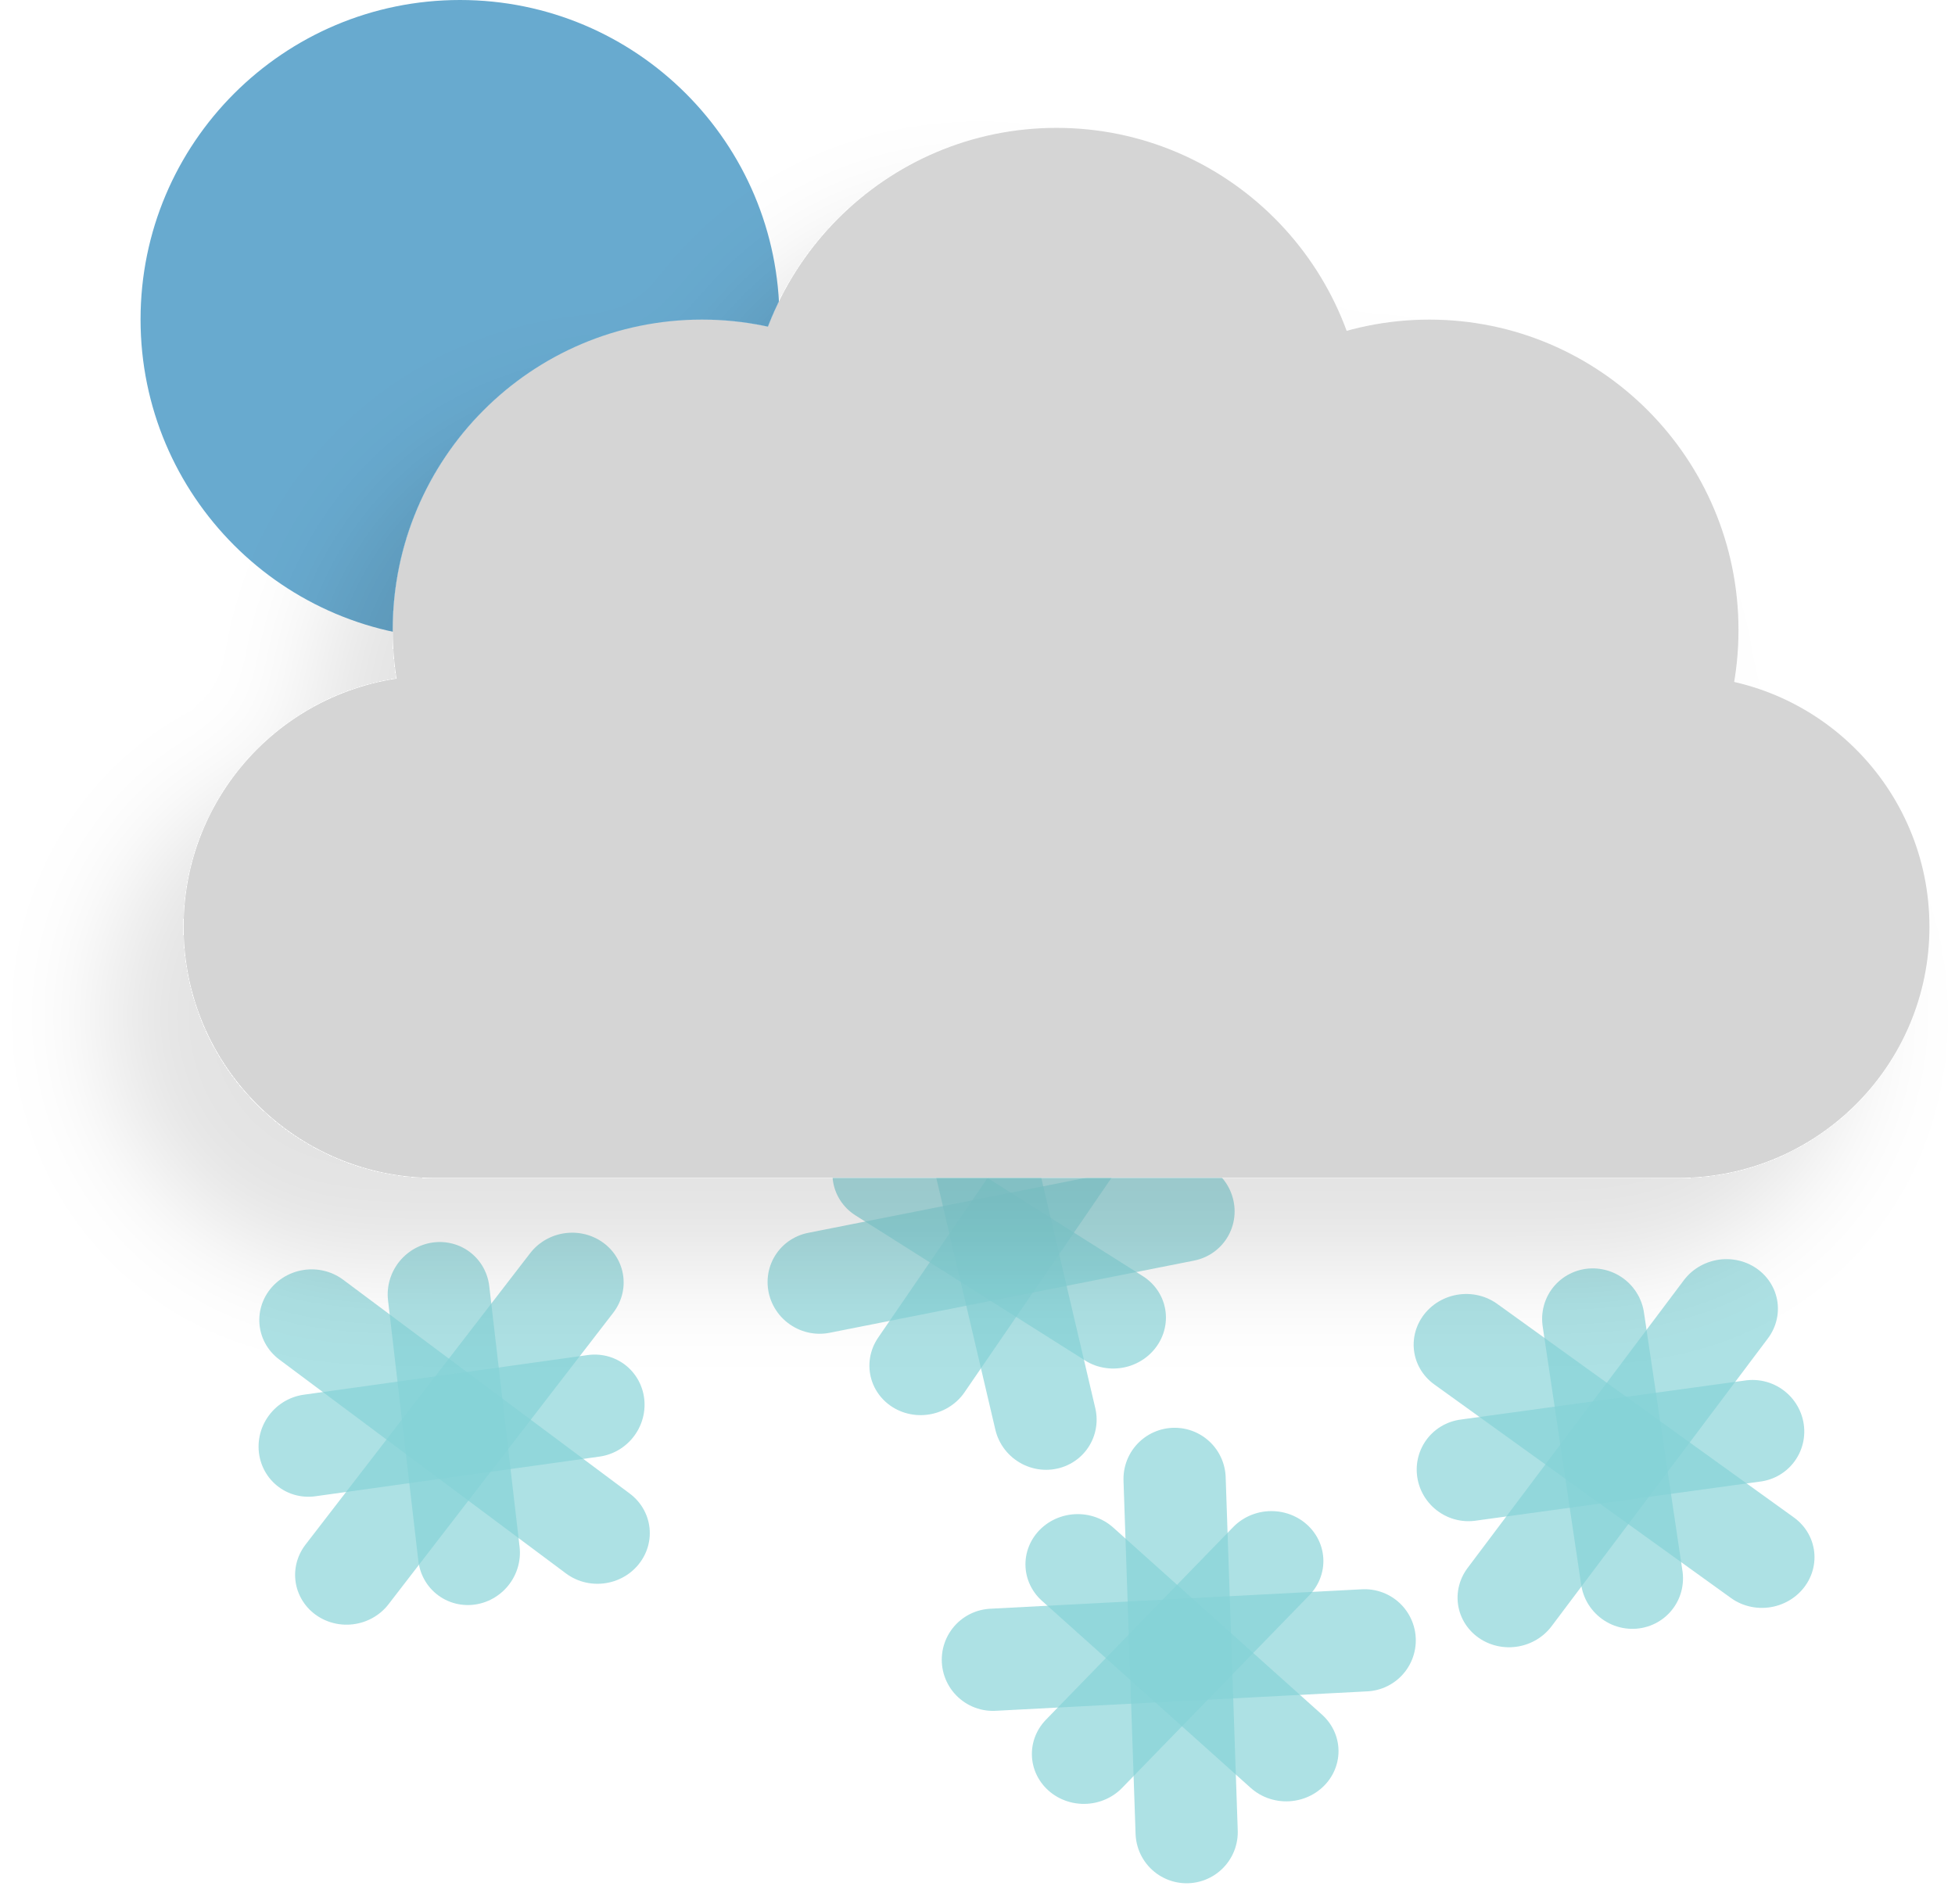
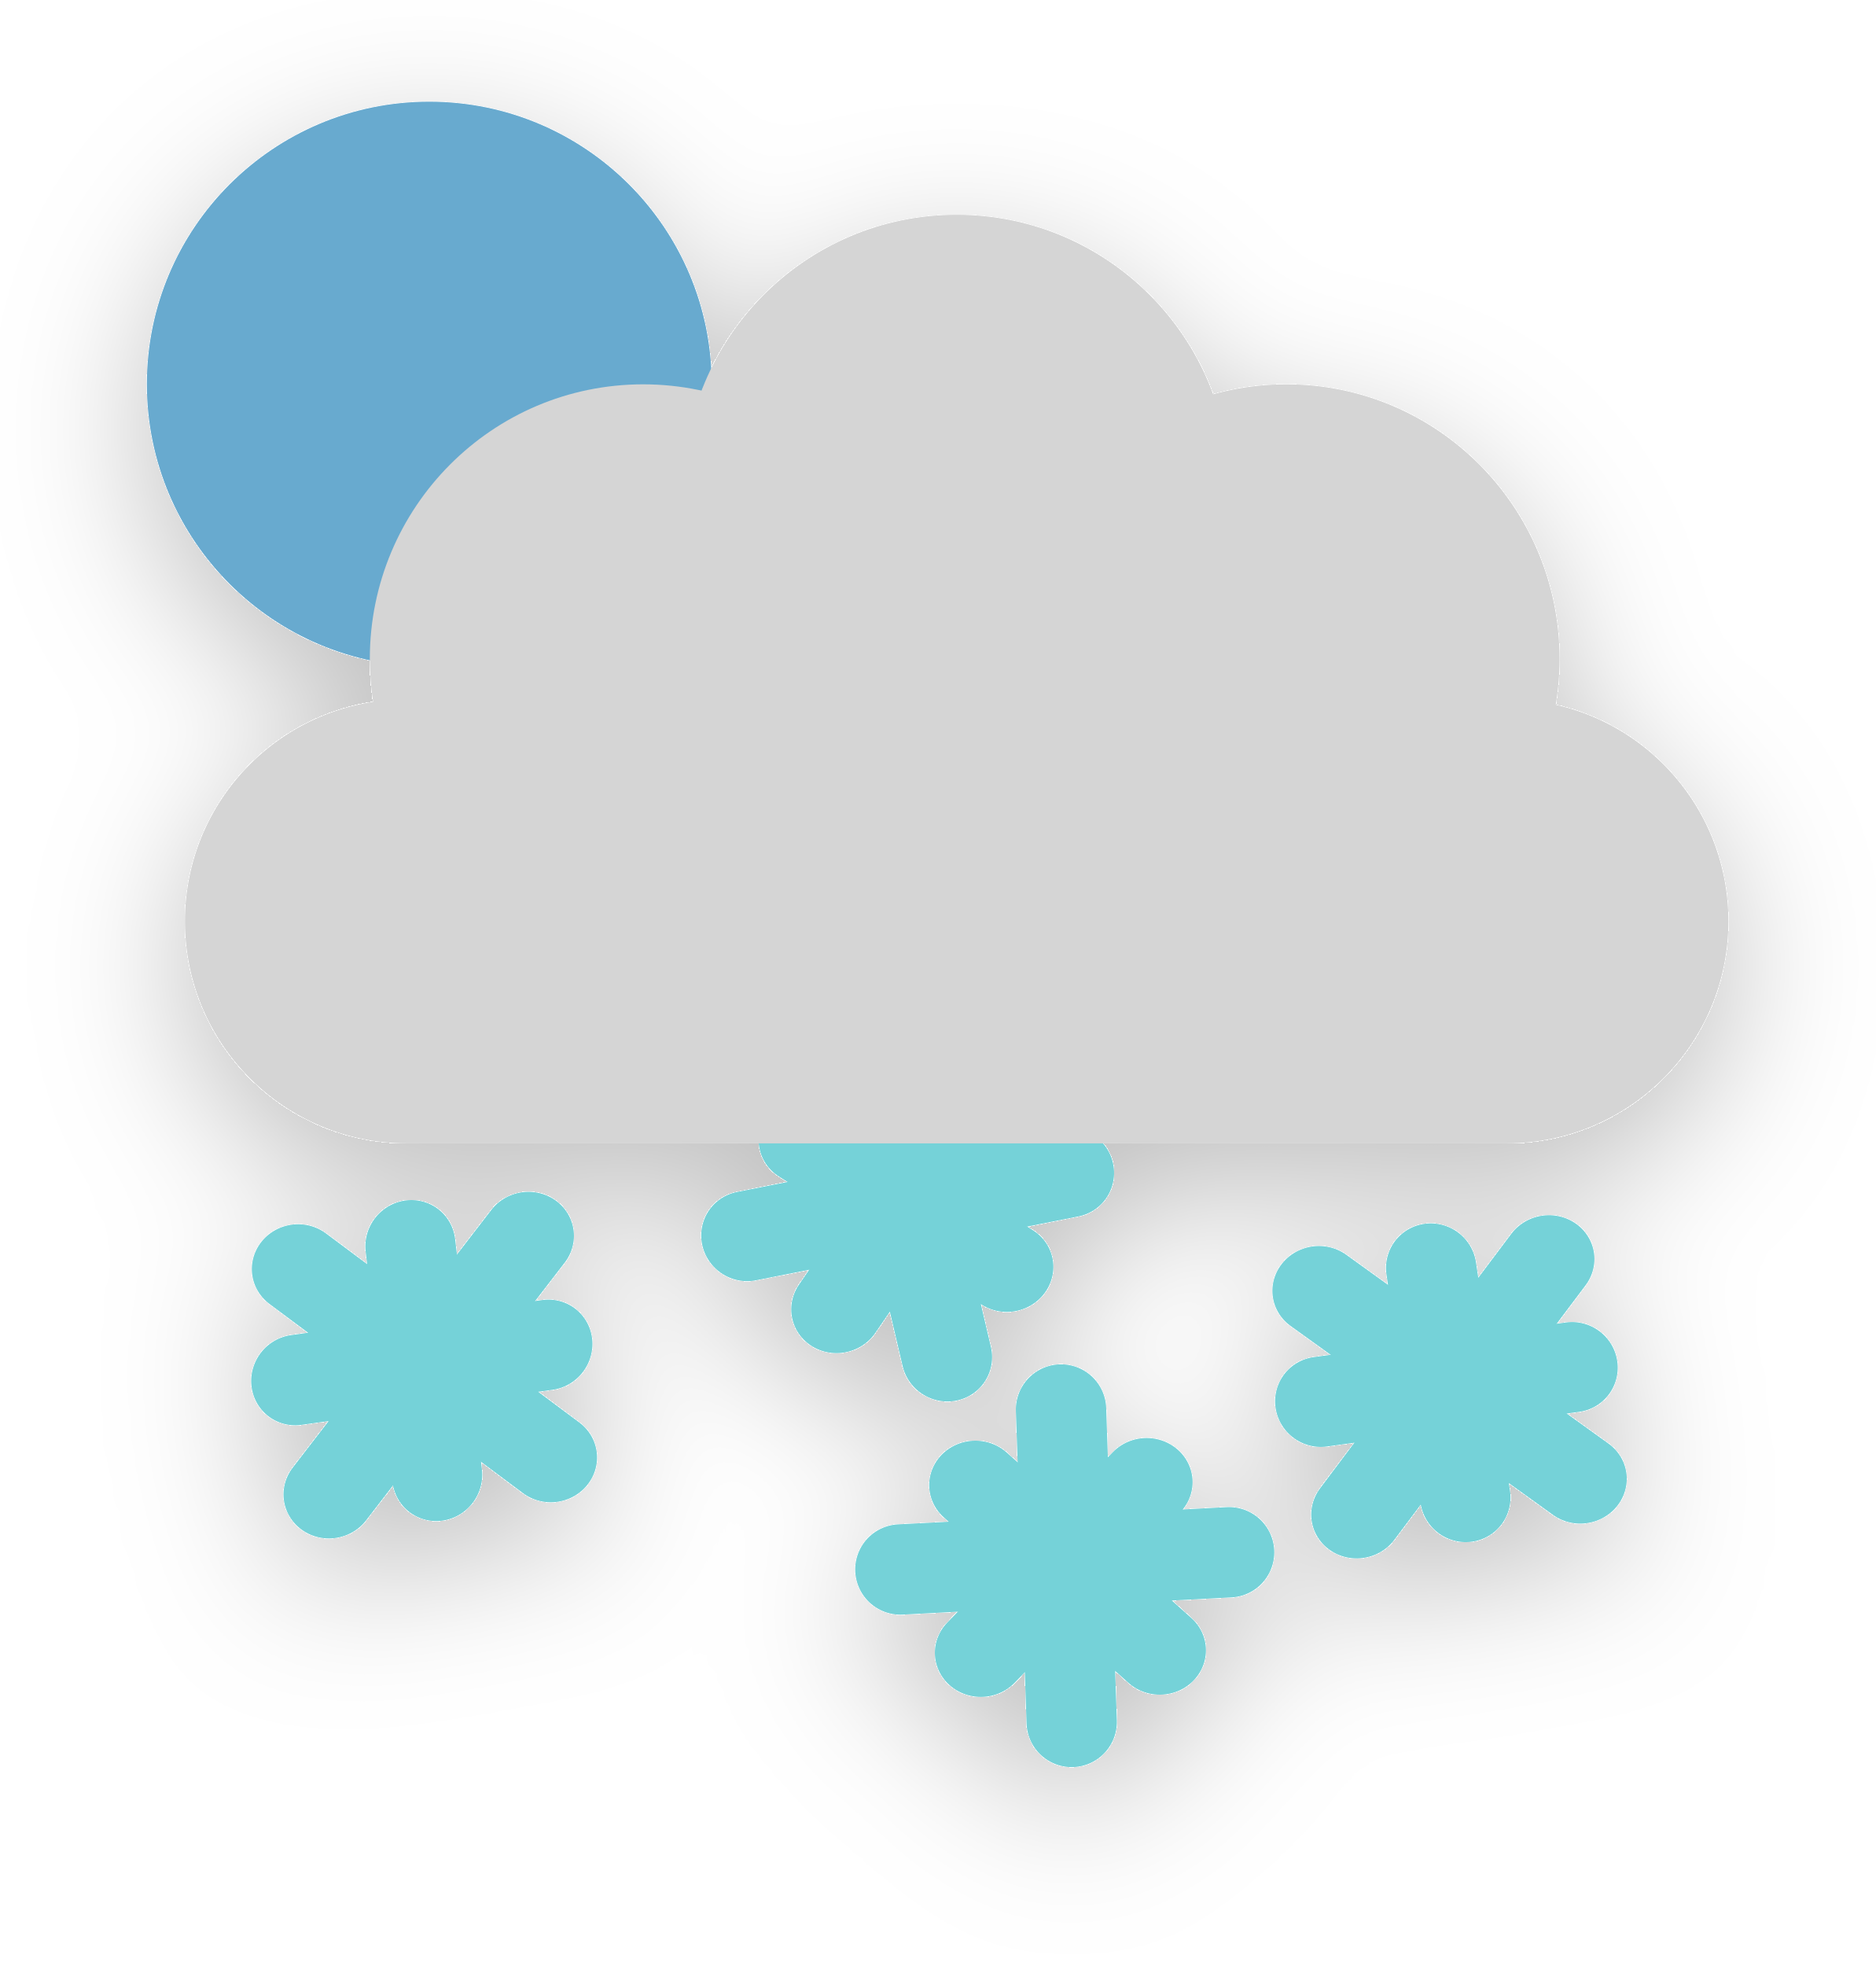
- <svg xmlns="http://www.w3.org/2000/svg" width="153" height="149" viewBox="0 0 153 149" fill="none">
-   <circle cx="36" cy="25" r="25" fill="#68AACF" />
-   <line x1="4" y1="-4" x2="31.738" y2="-4" transform="matrix(0.228369 0.973575 -0.977391 0.211441 70.6499 81)" stroke="#85D2D7" stroke-opacity="0.67" stroke-width="8" stroke-linecap="round" />
-   <line x1="4" y1="-4" x2="33.079" y2="-4" transform="matrix(0.980945 -0.194286 0.209968 0.977708 61 105.091)" stroke="#85D2D7" stroke-opacity="0.67" stroke-width="8" stroke-linecap="round" />
-   <line x1="4" y1="-4" x2="25.248" y2="-4" transform="matrix(0.845347 0.534217 -0.565251 0.824919 63.575 92.9933)" stroke="#85D2D7" stroke-opacity="0.67" stroke-width="8" stroke-linecap="round" />
-   <line x1="4" y1="-4" x2="25.712" y2="-4" transform="matrix(0.565251 -0.824919 0.845347 0.534217 73.2284 112.265)" stroke="#85D2D7" stroke-opacity="0.67" stroke-width="8" stroke-linecap="round" />
-   <line x1="4" y1="-4" x2="32.176" y2="-4" transform="matrix(-0.600745 0.799441 -0.821911 -0.569616 134.184 97)" stroke="#85D2D7" stroke-opacity="0.67" stroke-width="8" stroke-linecap="round" />
-   <line x1="4" y1="-4" x2="32.615" y2="-4" transform="matrix(0.811555 0.584275 -0.615341 0.788261 109 106.018)" stroke="#85D2D7" stroke-opacity="0.67" stroke-width="8" stroke-linecap="round" />
-   <line x1="4" y1="-4" x2="24.448" y2="-4" transform="matrix(0.147351 0.989084 -0.990693 0.136117 120.142 99.8557)" stroke="#85D2D7" stroke-opacity="0.67" stroke-width="8" stroke-linecap="round" />
-   <line x1="4" y1="-4" x2="26.529" y2="-4" transform="matrix(0.990693 -0.136117 0.147351 0.989084 111.505 119.567)" stroke="#85D2D7" stroke-opacity="0.67" stroke-width="8" stroke-linecap="round" />
-   <line x1="4" y1="-4" x2="32.802" y2="-4" transform="matrix(-0.61047 0.792039 -0.812424 -0.583066 43.9346 94.9129)" stroke="#85D2D7" stroke-opacity="0.67" stroke-width="8" stroke-linecap="round" />
-   <line x1="4" y1="-4" x2="31.99" y2="-4" transform="matrix(0.801452 0.598059 -0.624447 0.781067 18.6534 104.017)" stroke="#85D2D7" stroke-opacity="0.67" stroke-width="8" stroke-linecap="round" />
-   <line x1="4" y1="-4" x2="24.529" y2="-4" transform="matrix(0.115548 0.993302 -0.990393 0.138281 29.9054 97.8007)" stroke="#85D2D7" stroke-opacity="0.67" stroke-width="8" stroke-linecap="round" />
-   <line x1="4" y1="-4" x2="26.448" y2="-4" transform="matrix(0.990393 -0.138281 0.115548 0.993302 20.724 117.662)" stroke="#85D2D7" stroke-opacity="0.67" stroke-width="8" stroke-linecap="round" />
-   <line x1="4" y1="-4" x2="33.138" y2="-4" transform="matrix(0.998634 -0.0522574 0.053059 0.998591 73.9209 134.11)" stroke="#85D2D7" stroke-opacity="0.67" stroke-width="8" stroke-linecap="round" />
-   <line x1="4" y1="-4" x2="31.666" y2="-4" transform="matrix(-0.0341468 -0.999417 0.999394 -0.0348153 97.0029 147.257)" stroke="#85D2D7" stroke-opacity="0.67" stroke-width="8" stroke-linecap="round" />
-   <line x1="4" y1="-4" x2="25.027" y2="-4" transform="matrix(0.696939 -0.71713 0.744725 0.667371 85.0262 142.806)" stroke="#85D2D7" stroke-opacity="0.67" stroke-width="8" stroke-linecap="round" />
-   <line x1="4" y1="-4" x2="25.943" y2="-4" transform="matrix(-0.744725 -0.667371 0.696939 -0.71713 106.44 136.87)" stroke="#85D2D7" stroke-opacity="0.67" stroke-width="8" stroke-linecap="round" />
+ <svg xmlns="http://www.w3.org/2000/svg" width="166" height="174" viewBox="0 0 166 174" fill="none">
  <g filter="url(#filter0_d_140_49)">
-     <rect x="14.371" y="52.887" width="136.629" height="39.306" rx="19.653" fill="#D5D5D5" />
-     <ellipse cx="54.932" cy="49.313" rx="24.195" ry="24.298" fill="#D5D5D5" />
-     <ellipse cx="82.685" cy="34.306" rx="24.195" ry="24.298" fill="#D5D5D5" />
-     <ellipse cx="111.861" cy="49.313" rx="24.195" ry="24.298" fill="#D5D5D5" />
+     <circle cx="38" cy="34" r="25" fill="#68AACF" />
+     <line x1="4" y1="-4" x2="31.738" y2="-4" transform="matrix(0.228369 0.973575 -0.977391 0.211441 72.6499 90)" stroke="#75D2D8" stroke-width="8" stroke-linecap="round" />
+     <line x1="4" y1="-4" x2="33.079" y2="-4" transform="matrix(0.980945 -0.194286 0.209968 0.977708 63 114.091)" stroke="#75D2D8" stroke-width="8" stroke-linecap="round" />
+     <line x1="4" y1="-4" x2="25.248" y2="-4" transform="matrix(0.845347 0.534217 -0.565251 0.824919 65.575 101.993)" stroke="#75D2D8" stroke-width="8" stroke-linecap="round" />
+     <line x1="4" y1="-4" x2="25.712" y2="-4" transform="matrix(0.565251 -0.824919 0.845347 0.534217 75.2284 121.265)" stroke="#75D2D8" stroke-width="8" stroke-linecap="round" />
+     <line x1="4" y1="-4" x2="32.176" y2="-4" transform="matrix(-0.600745 0.799441 -0.821911 -0.569616 136.184 106)" stroke="#75D2D8" stroke-width="8" stroke-linecap="round" />
+     <line x1="4" y1="-4" x2="32.615" y2="-4" transform="matrix(0.811555 0.584275 -0.615341 0.788261 111 115.018)" stroke="#75D2D8" stroke-width="8" stroke-linecap="round" />
+     <line x1="4" y1="-4" x2="24.448" y2="-4" transform="matrix(0.147351 0.989084 -0.990693 0.136117 122.142 108.856)" stroke="#75D2D8" stroke-width="8" stroke-linecap="round" />
+     <line x1="4" y1="-4" x2="26.529" y2="-4" transform="matrix(0.990693 -0.136117 0.147351 0.989084 113.505 128.567)" stroke="#75D2D8" stroke-width="8" stroke-linecap="round" />
+     <line x1="4" y1="-4" x2="32.802" y2="-4" transform="matrix(-0.61047 0.792039 -0.812424 -0.583066 45.9346 103.913)" stroke="#75D2D8" stroke-width="8" stroke-linecap="round" />
+     <line x1="4" y1="-4" x2="31.99" y2="-4" transform="matrix(0.801452 0.598059 -0.624447 0.781067 20.6534 113.017)" stroke="#75D2D8" stroke-width="8" stroke-linecap="round" />
+     <line x1="4" y1="-4" x2="24.529" y2="-4" transform="matrix(0.115548 0.993302 -0.990393 0.138281 31.9054 106.801)" stroke="#75D2D8" stroke-width="8" stroke-linecap="round" />
+     <line x1="4" y1="-4" x2="26.448" y2="-4" transform="matrix(0.990393 -0.138281 0.115548 0.993302 22.724 126.662)" stroke="#75D2D8" stroke-width="8" stroke-linecap="round" />
+     <line x1="4" y1="-4" x2="33.138" y2="-4" transform="matrix(0.998634 -0.0522574 0.053059 0.998591 75.9209 143.11)" stroke="#75D2D8" stroke-width="8" stroke-linecap="round" />
+     <line x1="4" y1="-4" x2="31.666" y2="-4" transform="matrix(-0.0341468 -0.999417 0.999394 -0.0348153 99.0029 156.257)" stroke="#75D2D8" stroke-width="8" stroke-linecap="round" />
+     <line x1="4" y1="-4" x2="25.027" y2="-4" transform="matrix(0.696939 -0.71713 0.744725 0.667371 87.0262 151.806)" stroke="#75D2D8" stroke-width="8" stroke-linecap="round" />
+     <line x1="4" y1="-4" x2="25.943" y2="-4" transform="matrix(-0.744725 -0.667371 0.696939 -0.71713 108.44 145.87)" stroke="#75D2D8" stroke-width="8" stroke-linecap="round" />
+     <rect x="16.371" y="61.887" width="136.629" height="39.306" rx="19.653" fill="#D5D5D5" />
+     <ellipse cx="56.932" cy="58.313" rx="24.195" ry="24.298" fill="#D5D5D5" />
+     <ellipse cx="84.685" cy="43.306" rx="24.195" ry="24.298" fill="#D5D5D5" />
+     <ellipse cx="113.861" cy="58.313" rx="24.195" ry="24.298" fill="#D5D5D5" />
  </g>
  <defs>
-     <filter id="filter0_d_140_49" x="0.371" y="9.008" width="152.629" height="98.185" filterUnits="userSpaceOnUse" color-interpolation-filters="sRGB">
+     <filter id="filter0_d_140_49" x="0" y="0" width="166" height="173.399" filterUnits="userSpaceOnUse" color-interpolation-filters="sRGB">
      <feFlood flood-opacity="0" result="BackgroundImageFix" />
      <feColorMatrix in="SourceAlpha" type="matrix" values="0 0 0 0 0 0 0 0 0 0 0 0 0 0 0 0 0 0 127 0" result="hardAlpha" />
-       <feOffset dx="-6" dy="7" />
-       <feGaussianBlur stdDeviation="4" />
+       <feOffset dy="4" />
+       <feGaussianBlur stdDeviation="6.5" />
      <feComposite in2="hardAlpha" operator="out" />
-       <feColorMatrix type="matrix" values="0 0 0 0 0 0 0 0 0 0 0 0 0 0 0 0 0 0 0.11 0" />
+       <feColorMatrix type="matrix" values="0 0 0 0 0 0 0 0 0 0 0 0 0 0 0 0 0 0 0.25 0" />
      <feBlend mode="normal" in2="BackgroundImageFix" result="effect1_dropShadow_140_49" />
      <feBlend mode="normal" in="SourceGraphic" in2="effect1_dropShadow_140_49" result="shape" />
    </filter>
  </defs>
</svg>
